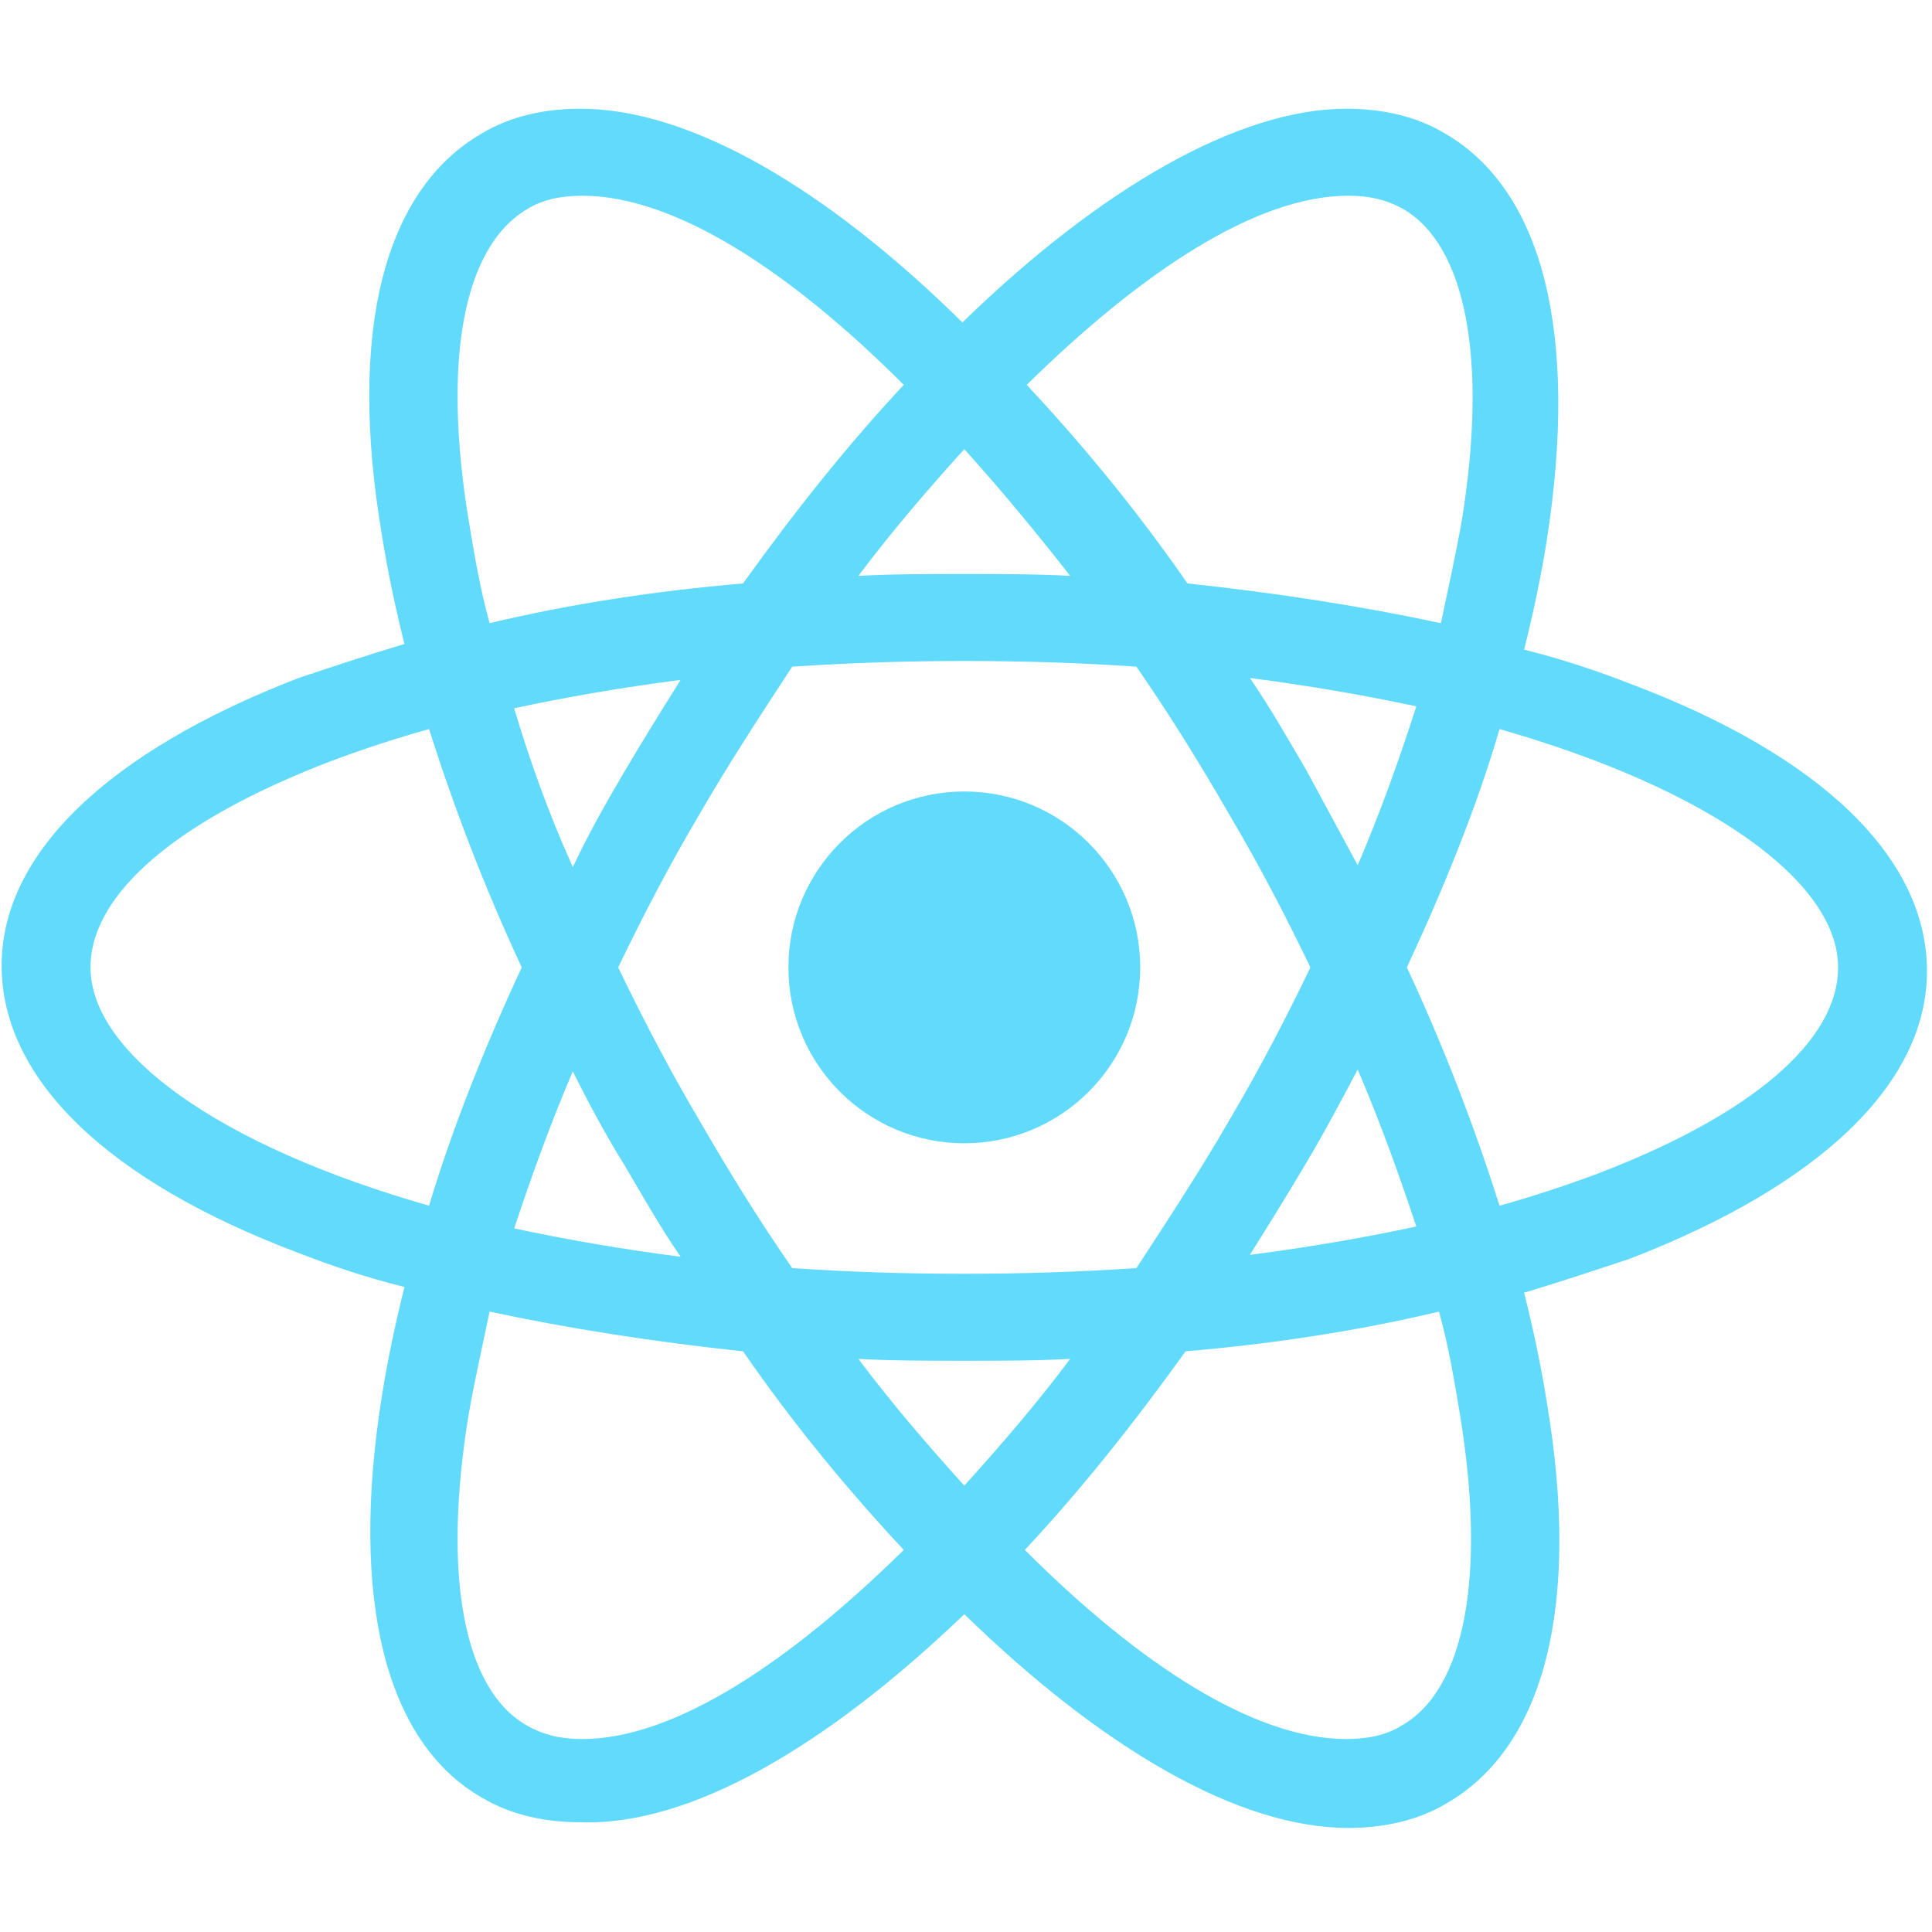
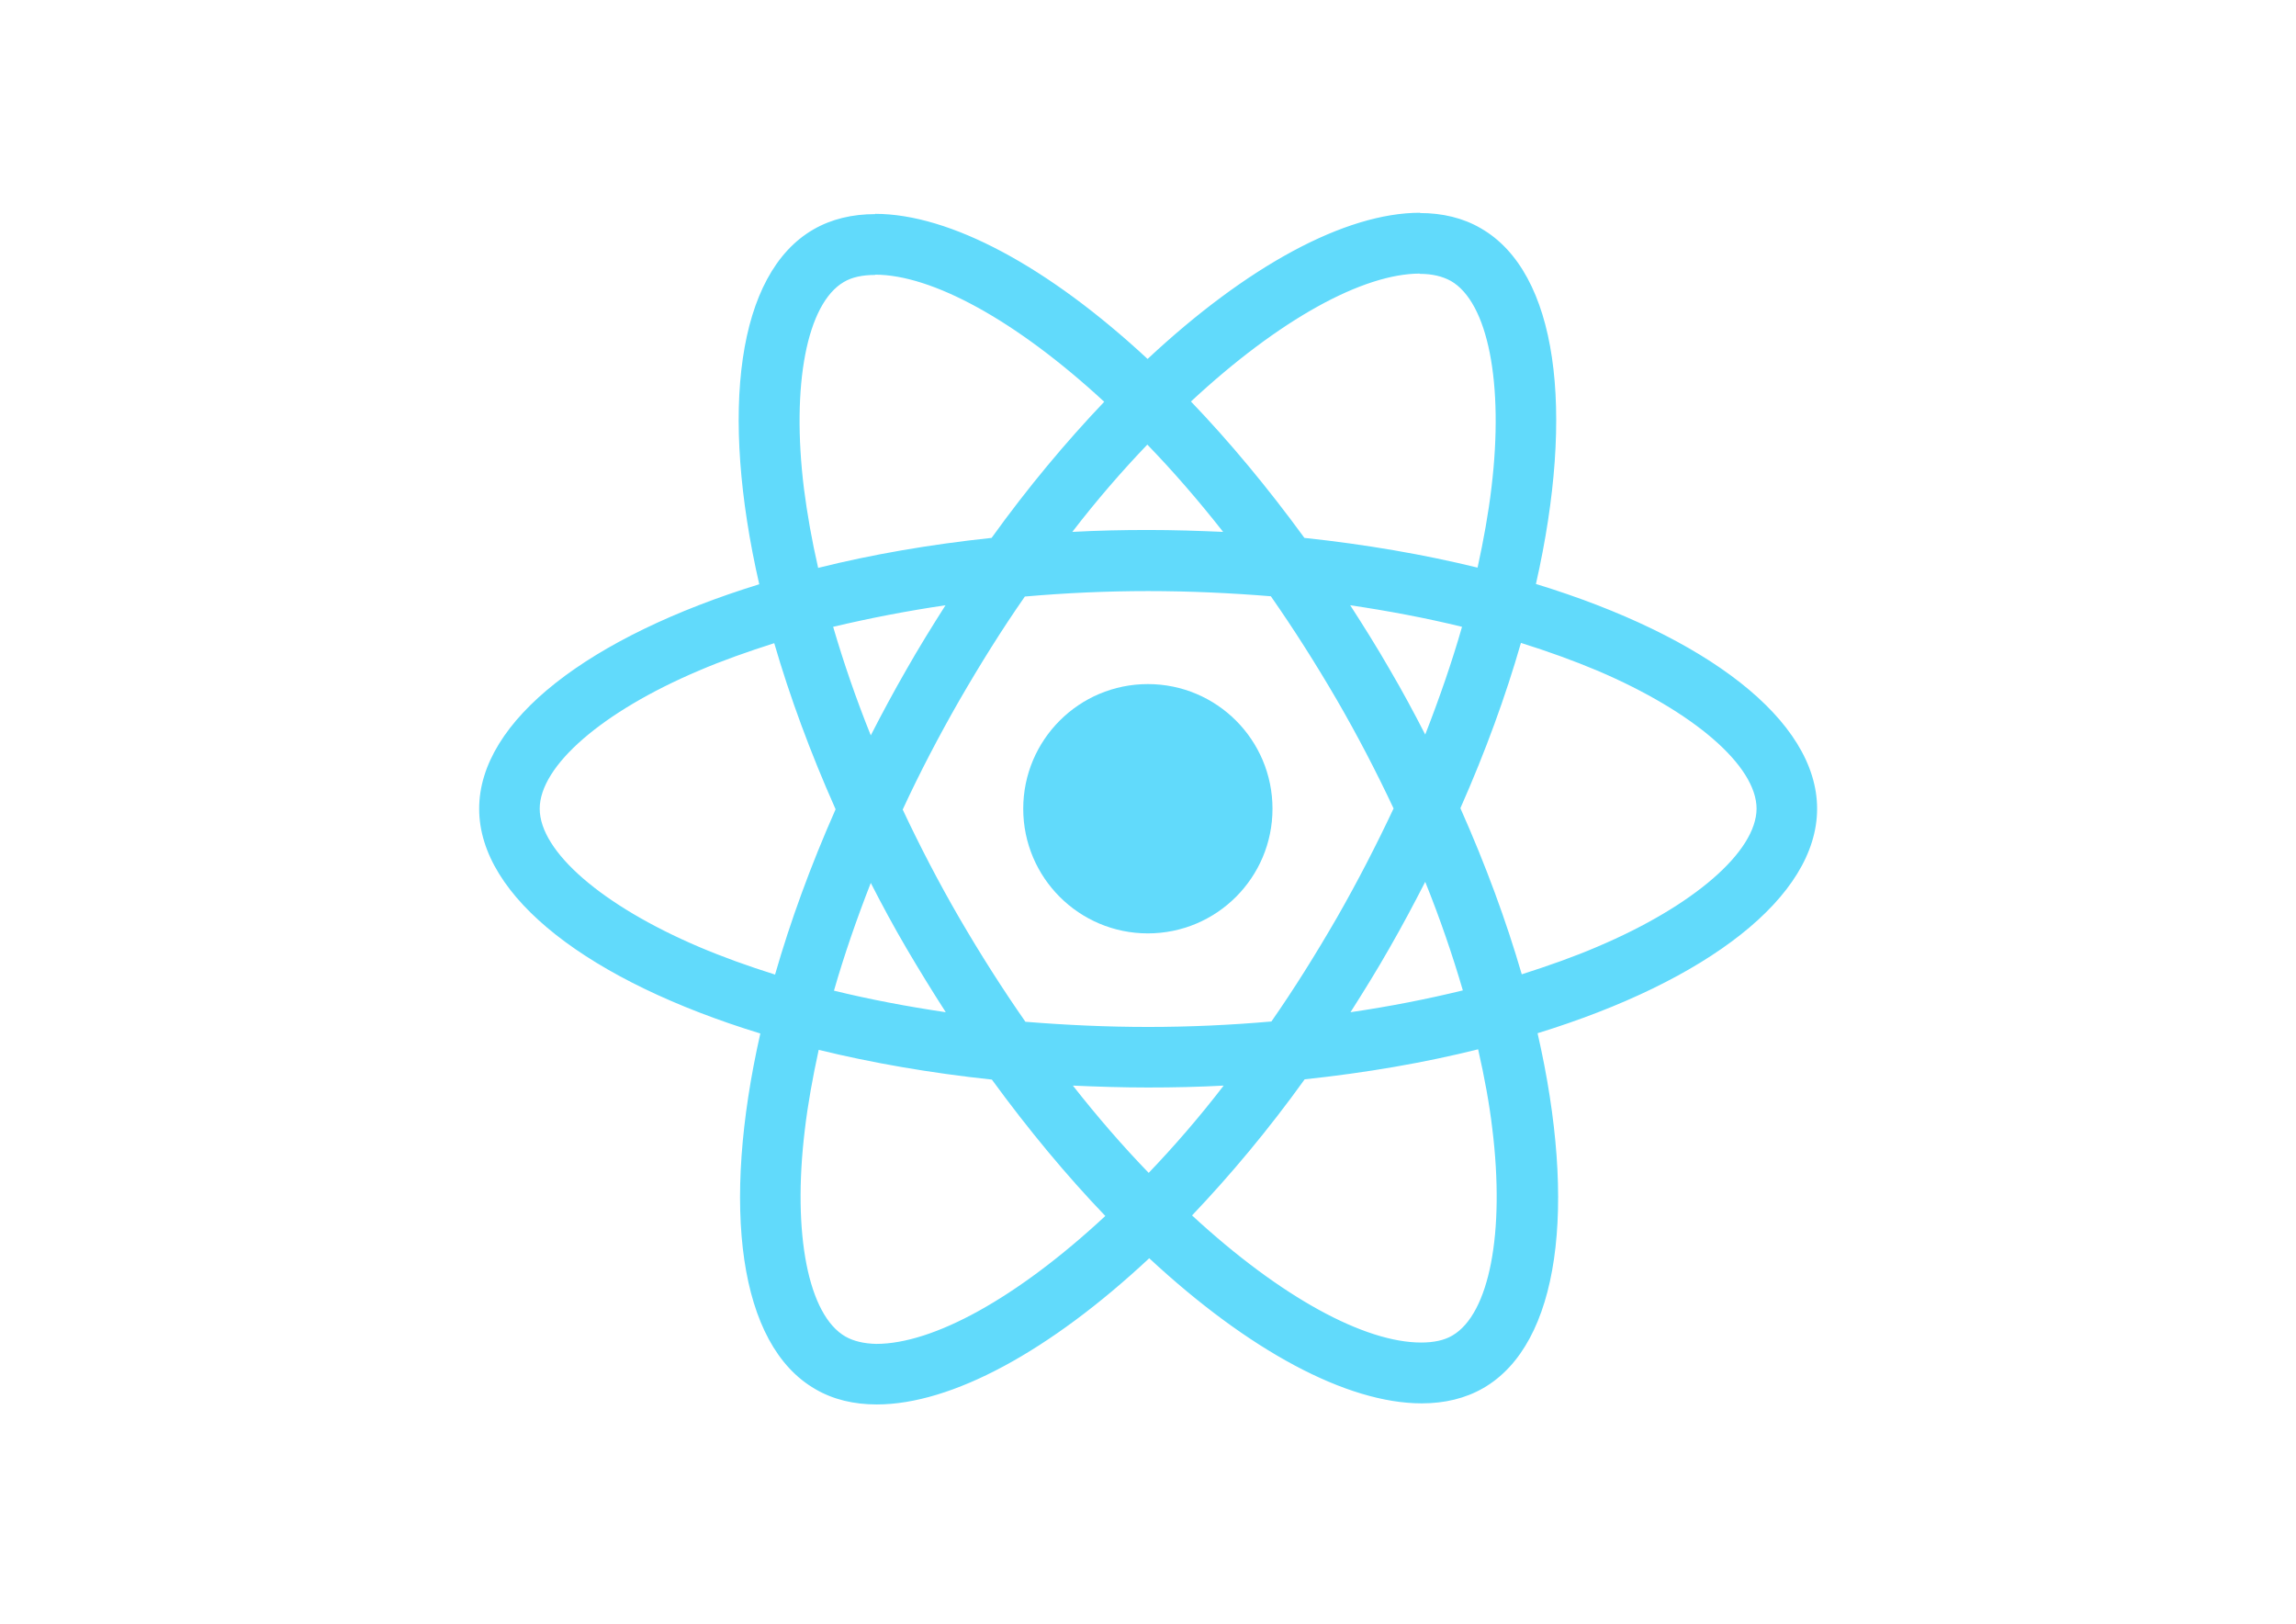
- <svg xmlns="http://www.w3.org/2000/svg" height="100%" style="fill-rule:evenodd;clip-rule:evenodd;stroke-linejoin:round;stroke-miterlimit:2;" version="1.1" viewBox="0 0 128 128" width="100%" xml:space="preserve">
-   <g transform="matrix(1.25305,0,0,1.25305,-16.3076,4.57191)">
-     <circle cx="64" cy="47.5" r="9.3" style="fill:rgb(97,218,251);" />
-     <path d="M64,81.7C71.3,88.8 78.5,93 84.3,93C86.2,93 88,92.6 89.5,91.7C94.7,88.7 96.6,81.2 94.8,70.5C94.5,68.6 94.1,66.7 93.6,64.7C95.6,64.1 97.4,63.5 99.2,62.9C109.3,59 114.9,53.6 114.9,47.7C114.9,41.7 109.3,36.3 99.2,32.5C97.4,31.8 95.6,31.2 93.6,30.7C94.1,28.7 94.5,26.8 94.8,24.9C96.5,14 94.6,6.4 89.4,3.4C87.9,2.5 86.1,2.1 84.2,2.1C78.5,2.1 71.2,6.3 63.9,13.4C56.7,6.3 49.5,2.1 43.7,2.1C41.8,2.1 40,2.5 38.5,3.4C33.3,6.4 31.4,13.9 33.2,24.6C33.5,26.5 33.9,28.4 34.4,30.4C32.4,31 30.6,31.6 28.8,32.2C18.7,36.1 13.1,41.5 13.1,47.4C13.1,53.4 18.7,58.8 28.8,62.6C30.6,63.3 32.4,63.9 34.4,64.4C33.9,66.4 33.5,68.3 33.2,70.2C31.5,80.9 33.4,88.5 38.5,91.4C40,92.3 41.8,92.7 43.7,92.7C49.5,92.9 56.7,88.7 64,81.7ZM58.4,68.2C60.2,68.3 62.1,68.3 64,68.3C65.9,68.3 67.8,68.3 69.6,68.2C67.8,70.6 65.9,72.8 64,74.9C62.1,72.8 60.2,70.6 58.4,68.2ZM46,57.9C47,59.6 47.9,61.2 49,62.8C45.9,62.4 43,61.9 40.2,61.3C41.1,58.6 42.1,55.8 43.3,53C44.1,54.6 45,56.3 46,57.9ZM40.2,33.8C43,33.2 45.9,32.7 49,32.3C48,33.9 47,35.5 46,37.2C45,38.9 44.1,40.5 43.3,42.2C42,39.3 41,36.5 40.2,33.8ZM45.7,47.5C47,44.8 48.4,42.1 50,39.4C51.5,36.8 53.2,34.2 54.9,31.6C57.9,31.4 60.9,31.3 64,31.3C67.2,31.3 70.2,31.4 73.1,31.6C74.9,34.2 76.5,36.8 78,39.4C79.6,42.1 81,44.8 82.3,47.5C81,50.2 79.6,52.9 78,55.6C76.5,58.2 74.8,60.8 73.1,63.4C70.1,63.6 67.1,63.7 64,63.7C60.8,63.7 57.8,63.6 54.9,63.4C53.1,60.8 51.5,58.2 50,55.6C48.4,52.9 47,50.2 45.7,47.5ZM84.8,42.1L82.1,37.1C81.1,35.4 80.2,33.8 79.1,32.2C82.2,32.6 85.1,33.1 87.9,33.7C87,36.5 86,39.3 84.8,42.1ZM84.8,52.9C86,55.7 87,58.5 87.9,61.2C85.1,61.8 82.2,62.3 79.1,62.7C80.1,61.1 81.1,59.5 82.1,57.8C83,56.3 83.9,54.6 84.8,52.9ZM87.1,87.6C86.3,88.1 85.3,88.3 84.2,88.3C79.3,88.3 73.2,84.3 67.2,78.3C70.1,75.2 72.9,71.7 75.7,67.8C80.4,67.4 84.9,66.7 89.1,65.7C89.6,67.5 89.9,69.3 90.2,71.1C91.6,79.6 90.5,85.7 87.1,87.6ZM92.3,34.9C103.5,38.1 110.2,43 110.2,47.5C110.2,51.4 105.6,55.3 97.5,58.4C95.9,59 94.1,59.6 92.3,60.1C91,56 89.4,51.8 87.4,47.5C89.4,43.2 91.1,39 92.3,34.9ZM84.3,6.7C85.4,6.7 86.3,6.9 87.2,7.4C90.5,9.3 91.7,15.3 90.3,23.9C90,25.6 89.6,27.4 89.2,29.3C85,28.4 80.5,27.7 75.8,27.2C73.1,23.3 70.2,19.8 67.3,16.7C73.3,10.8 79.4,6.7 84.3,6.7ZM69.6,26.8C67.8,26.7 65.9,26.7 64,26.7C62.1,26.7 60.2,26.7 58.4,26.8C60.2,24.4 62.1,22.2 64,20.1C65.9,22.2 67.8,24.5 69.6,26.8ZM40.9,7.4C41.7,6.9 42.7,6.7 43.8,6.7C48.7,6.7 54.8,10.7 60.8,16.7C57.9,19.8 55.1,23.3 52.3,27.2C47.6,27.6 43.1,28.3 38.9,29.3C38.4,27.5 38.1,25.7 37.8,23.9C36.4,15.4 37.5,9.4 40.9,7.4ZM35.7,60.1C24.5,56.9 17.8,52 17.8,47.5C17.8,43.6 22.4,39.7 30.5,36.6C32.1,36 33.9,35.4 35.7,34.9C37,39 38.6,43.2 40.6,47.5C38.6,51.8 36.9,56.1 35.7,60.1ZM37.8,71.1C38.1,69.4 38.5,67.6 38.9,65.7C43.1,66.6 47.6,67.3 52.3,67.8C55,71.7 57.9,75.2 60.8,78.3C54.8,84.2 48.7,88.3 43.8,88.3C42.7,88.3 41.8,88.1 40.9,87.6C37.5,85.7 36.4,79.6 37.8,71.1Z" style="fill:rgb(97,218,251);fill-rule:nonzero;" />
+ <svg xmlns="http://www.w3.org/2000/svg" viewBox="0 0 841.9 595.3">
+   <g fill="#61DAFB">
+     <path d="M666.3 296.5c0-32.5-40.7-63.3-103.1-82.4 14.4-63.6 8-114.2-20.2-130.4-6.5-3.8-14.1-5.6-22.4-5.6v22.3c4.6 0 8.3.9 11.4 2.6 13.6 7.8 19.5 37.5 14.9 75.7-1.1 9.4-2.9 19.3-5.1 29.4-19.6-4.8-41-8.5-63.5-10.9-13.5-18.5-27.5-35.3-41.6-50 32.6-30.3 63.2-46.9 84-46.9V78c-27.5 0-63.5 19.6-99.9 53.6-36.4-33.8-72.4-53.2-99.9-53.2v22.3c20.7 0 51.4 16.5 84 46.6-14 14.7-28 31.4-41.3 49.9-22.6 2.4-44 6.1-63.6 11-2.3-10-4-19.7-5.2-29-4.7-38.2 1.1-67.9 14.6-75.8 3-1.8 6.9-2.6 11.5-2.6V78.5c-8.4 0-16 1.8-22.6 5.6-28.1 16.2-34.4 66.7-19.9 130.1-62.2 19.2-102.7 49.9-102.7 82.3 0 32.5 40.7 63.3 103.1 82.4-14.4 63.6-8 114.2 20.2 130.4 6.5 3.8 14.1 5.6 22.5 5.6 27.5 0 63.5-19.6 99.9-53.6 36.4 33.8 72.4 53.2 99.9 53.2 8.4 0 16-1.8 22.6-5.6 28.1-16.2 34.4-66.7 19.9-130.1 62-19.1 102.5-49.9 102.5-82.3zm-130.2-66.7c-3.7 12.9-8.3 26.2-13.5 39.5-4.1-8-8.4-16-13.1-24-4.6-8-9.5-15.8-14.4-23.4 14.2 2.1 27.9 4.7 41 7.9zm-45.8 106.5c-7.8 13.5-15.8 26.3-24.1 38.2-14.9 1.3-30 2-45.2 2-15.1 0-30.2-.7-45-1.9-8.3-11.9-16.4-24.6-24.2-38-7.6-13.1-14.5-26.4-20.8-39.8 6.2-13.4 13.2-26.8 20.7-39.9 7.8-13.5 15.8-26.3 24.1-38.2 14.9-1.3 30-2 45.2-2 15.1 0 30.2.7 45 1.9 8.3 11.9 16.4 24.6 24.2 38 7.6 13.1 14.5 26.4 20.8 39.8-6.3 13.4-13.2 26.8-20.7 39.9zm32.3-13c5.4 13.4 10 26.8 13.8 39.8-13.1 3.2-26.9 5.9-41.2 8 4.9-7.7 9.8-15.6 14.4-23.7 4.6-8 8.9-16.1 13-24.1zM421.2 430c-9.3-9.6-18.6-20.3-27.8-32 9 .4 18.2.7 27.5.7 9.4 0 18.7-.2 27.8-.7-9 11.7-18.3 22.4-27.5 32zm-74.4-58.9c-14.2-2.1-27.9-4.7-41-7.9 3.7-12.9 8.3-26.2 13.5-39.5 4.1 8 8.4 16 13.1 24 4.7 8 9.5 15.8 14.4 23.4zM420.7 163c9.3 9.6 18.6 20.3 27.8 32-9-.4-18.2-.7-27.5-.7-9.4 0-18.7.2-27.8.7 9-11.7 18.3-22.4 27.5-32zm-74 58.9c-4.9 7.7-9.8 15.6-14.4 23.7-4.6 8-8.9 16-13 24-5.4-13.4-10-26.8-13.8-39.8 13.1-3.1 26.9-5.8 41.2-7.9zm-90.5 125.2c-35.4-15.1-58.3-34.9-58.3-50.6 0-15.7 22.9-35.6 58.3-50.6 8.6-3.7 18-7 27.7-10.1 5.7 19.6 13.2 40 22.5 60.9-9.2 20.8-16.6 41.1-22.2 60.6-9.9-3.1-19.3-6.5-28-10.2zM310 490c-13.6-7.8-19.5-37.5-14.9-75.7 1.1-9.4 2.9-19.3 5.1-29.4 19.6 4.8 41 8.5 63.5 10.9 13.5 18.5 27.5 35.3 41.6 50-32.6 30.3-63.2 46.9-84 46.9-4.5-.1-8.3-1-11.3-2.7zm237.2-76.2c4.7 38.2-1.1 67.9-14.6 75.8-3 1.8-6.9 2.6-11.5 2.6-20.7 0-51.4-16.5-84-46.6 14-14.7 28-31.4 41.3-49.9 22.6-2.4 44-6.1 63.6-11 2.3 10.1 4.1 19.8 5.2 29.1zm38.5-66.7c-8.6 3.7-18 7-27.7 10.1-5.7-19.6-13.2-40-22.5-60.9 9.2-20.8 16.6-41.1 22.2-60.6 9.9 3.1 19.3 6.5 28.1 10.2 35.4 15.1 58.3 34.9 58.3 50.6-.1 15.7-23 35.6-58.4 50.6zM320.8 78.4z" />
+     <circle cx="420.9" cy="296.5" r="45.7" />
+     <path d="M520.5 78.1z" />
  </g>
</svg>
